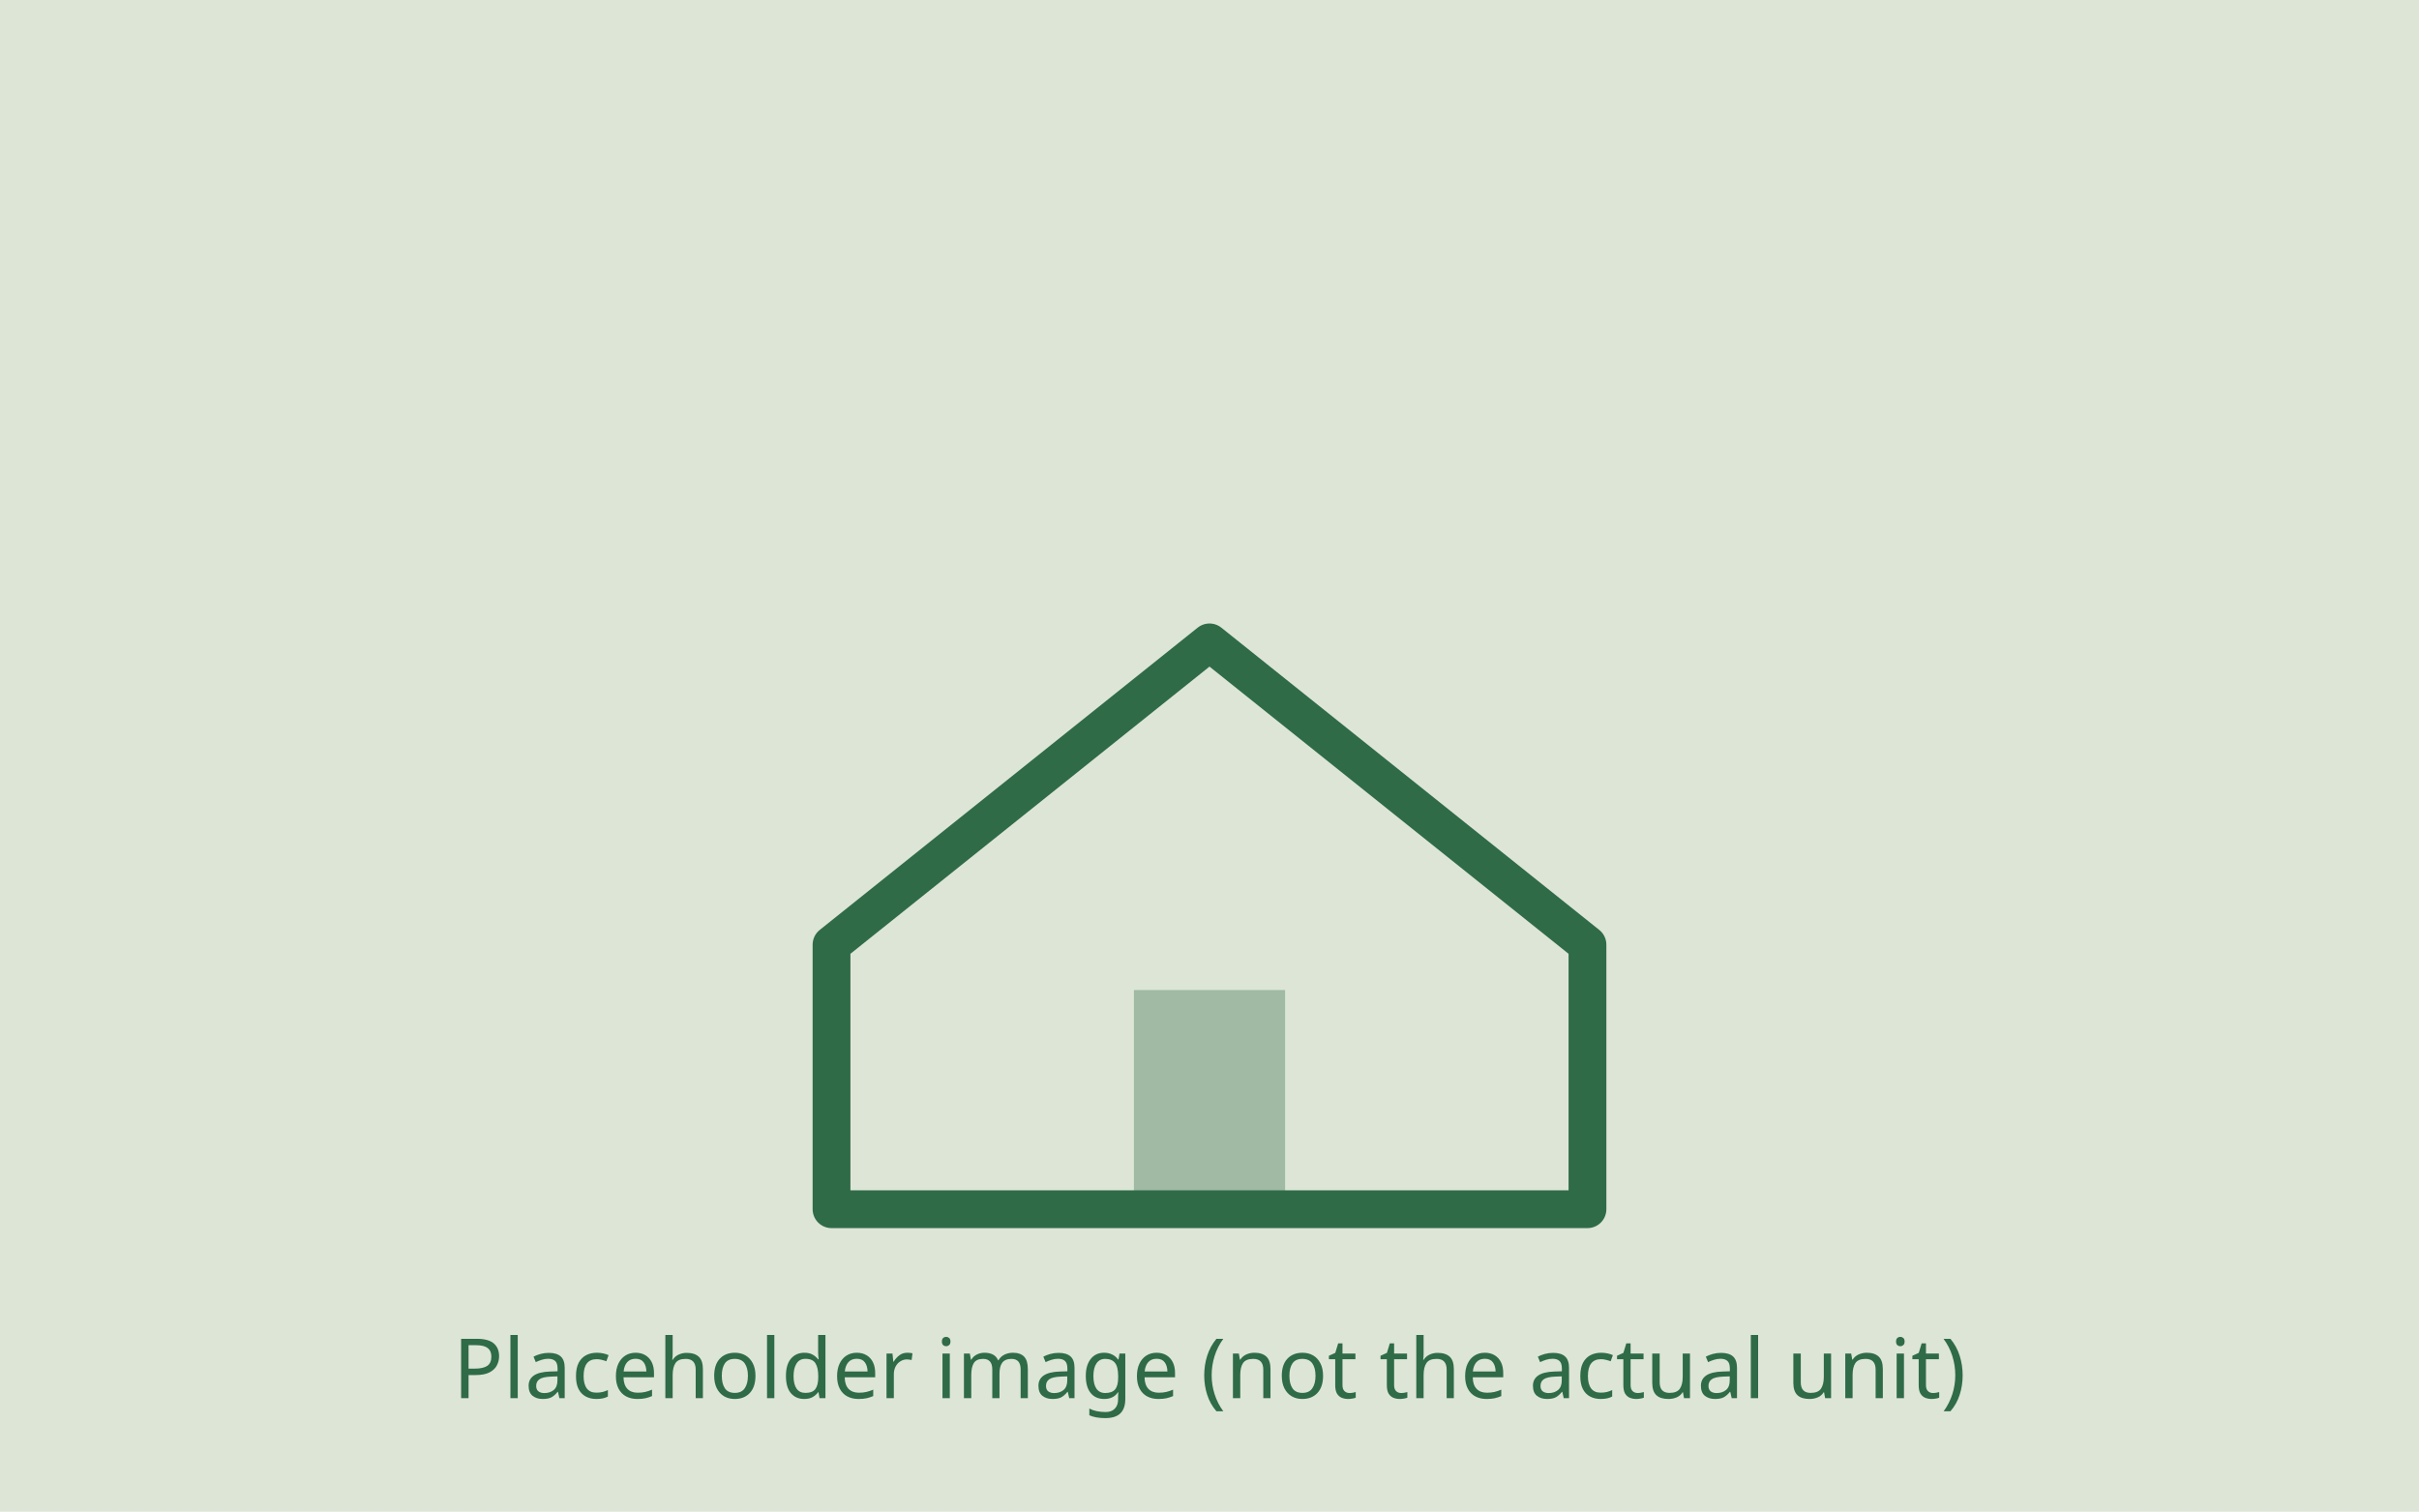
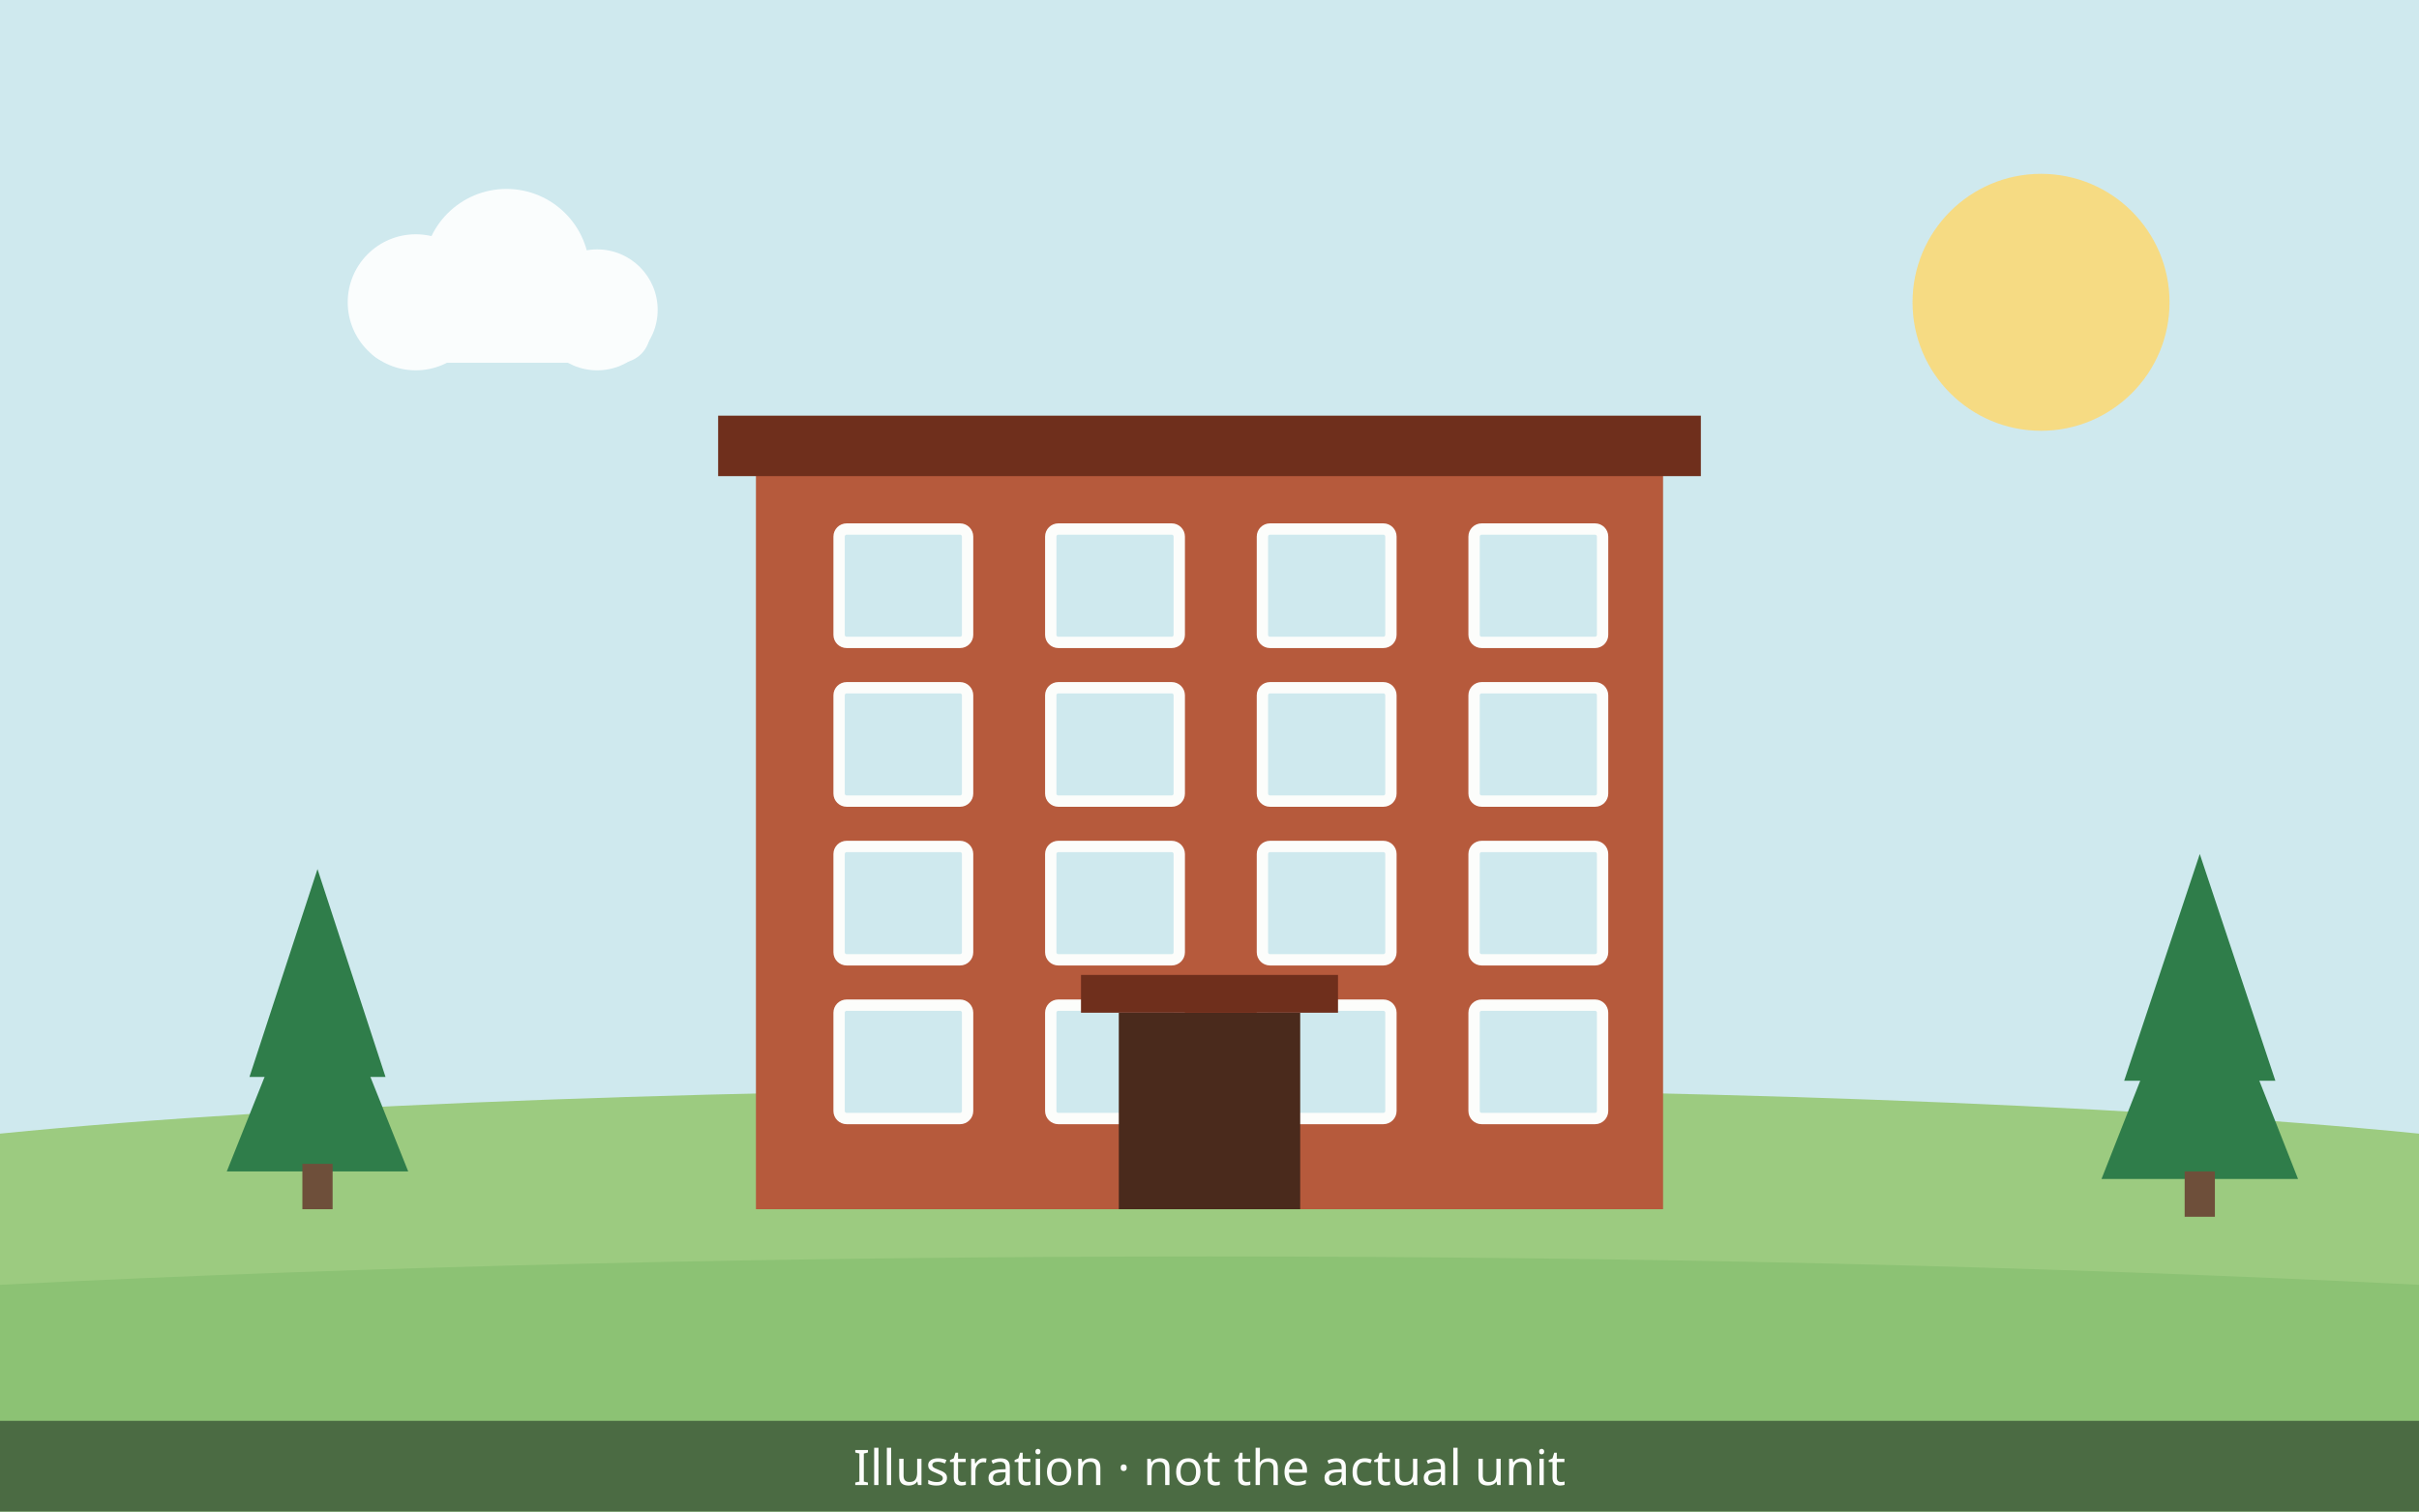
- <svg xmlns="http://www.w3.org/2000/svg" viewBox="0 0 640 400" role="img" aria-label="Placeholder image, not the actual unit">
-   <rect width="640" height="400" fill="#DDE5D6" />
-   <path d="M220 250 L320 170 L420 250 V320 H220 Z" fill="none" stroke="#2F6B47" stroke-width="10" stroke-linejoin="round" />
-   <rect x="300" y="262" width="40" height="58" fill="#2F6B47" opacity=".35" />
-   <text x="320" y="370" text-anchor="middle" font-family="system-ui, sans-serif" font-size="22" fill="#2F6B47">Placeholder image (not the actual unit)</text>
+ <svg xmlns="http://www.w3.org/2000/svg" viewBox="0 0 640 400" role="img" aria-label="Illustrated brick apartment building, not the actual unit">
+   <rect width="640" height="400" fill="#CFE9EE" />
+   <circle cx="540" cy="80" r="34" fill="#FBD978" opacity=".9" />
+   <g fill="#FFFFFF" opacity=".9">
+     <circle cx="110" cy="80" r="18" />
+     <circle cx="134" cy="72" r="22" />
+     <circle cx="158" cy="82" r="16" />
+     <rect x="96" y="80" width="76" height="16" rx="8" />
+   </g>
+   <path d="M0 300 C160 284 480 284 640 300 V400 H0 Z" fill="#9CCB80" />
+   <path d="M0 340 C200 330 440 330 640 340 V400 H0 Z" fill="#8CC274" />
+   <g>
+     <rect x="200" y="120" width="240" height="200" fill="#B65A3C" />
+     <rect x="190" y="110" width="260" height="16" fill="#6F2F1C" />
+     <rect x="222" y="140" width="34" height="30" rx="2" fill="#CFE9EE" stroke="#FCFDFB" stroke-width="3" />
+     <rect x="278" y="140" width="34" height="30" rx="2" fill="#CFE9EE" stroke="#FCFDFB" stroke-width="3" />
+     <rect x="334" y="140" width="34" height="30" rx="2" fill="#CFE9EE" stroke="#FCFDFB" stroke-width="3" />
+     <rect x="390" y="140" width="34" height="30" rx="2" fill="#CFE9EE" stroke="#FCFDFB" stroke-width="3" />
+     <rect x="222" y="182" width="34" height="30" rx="2" fill="#CFE9EE" stroke="#FCFDFB" stroke-width="3" />
+     <rect x="278" y="182" width="34" height="30" rx="2" fill="#CFE9EE" stroke="#FCFDFB" stroke-width="3" />
+     <rect x="334" y="182" width="34" height="30" rx="2" fill="#CFE9EE" stroke="#FCFDFB" stroke-width="3" />
+     <rect x="390" y="182" width="34" height="30" rx="2" fill="#CFE9EE" stroke="#FCFDFB" stroke-width="3" />
+     <rect x="222" y="224" width="34" height="30" rx="2" fill="#CFE9EE" stroke="#FCFDFB" stroke-width="3" />
+     <rect x="278" y="224" width="34" height="30" rx="2" fill="#CFE9EE" stroke="#FCFDFB" stroke-width="3" />
+     <rect x="334" y="224" width="34" height="30" rx="2" fill="#CFE9EE" stroke="#FCFDFB" stroke-width="3" />
+     <rect x="390" y="224" width="34" height="30" rx="2" fill="#CFE9EE" stroke="#FCFDFB" stroke-width="3" />
+     <rect x="222" y="266" width="34" height="30" rx="2" fill="#CFE9EE" stroke="#FCFDFB" stroke-width="3" />
+     <rect x="278" y="266" width="34" height="30" rx="2" fill="#CFE9EE" stroke="#FCFDFB" stroke-width="3" />
+     <rect x="334" y="266" width="34" height="30" rx="2" fill="#CFE9EE" stroke="#FCFDFB" stroke-width="3" />
+     <rect x="390" y="266" width="34" height="30" rx="2" fill="#CFE9EE" stroke="#FCFDFB" stroke-width="3" />
+     <rect x="296" y="268" width="48" height="52" fill="#4A2A1C" />
+     <rect x="286" y="258" width="68" height="10" fill="#6F2F1C" />
+   </g>
+   <g fill="#2F7D4A">
+     <path d="M60 310 L84 250 L108 310 Z" />
+     <path d="M66 285 L84 230 L102 285 Z" />
+     <path d="M556 312 L582 246 L608 312 Z" />
+     <path d="M562 286 L582 226 L602 286 Z" />
+   </g>
+   <g fill="#6E4F3A">
+     <rect x="80" y="308" width="8" height="12" />
+     <rect x="578" y="310" width="8" height="12" />
+   </g>
+   <rect x="0" y="376" width="640" height="24" fill="#16241B" opacity=".55" />
+   <text x="320" y="393" text-anchor="middle" font-family="system-ui, sans-serif" font-size="13" fill="#FCFDFB">Illustration · not the actual unit</text>
</svg>
